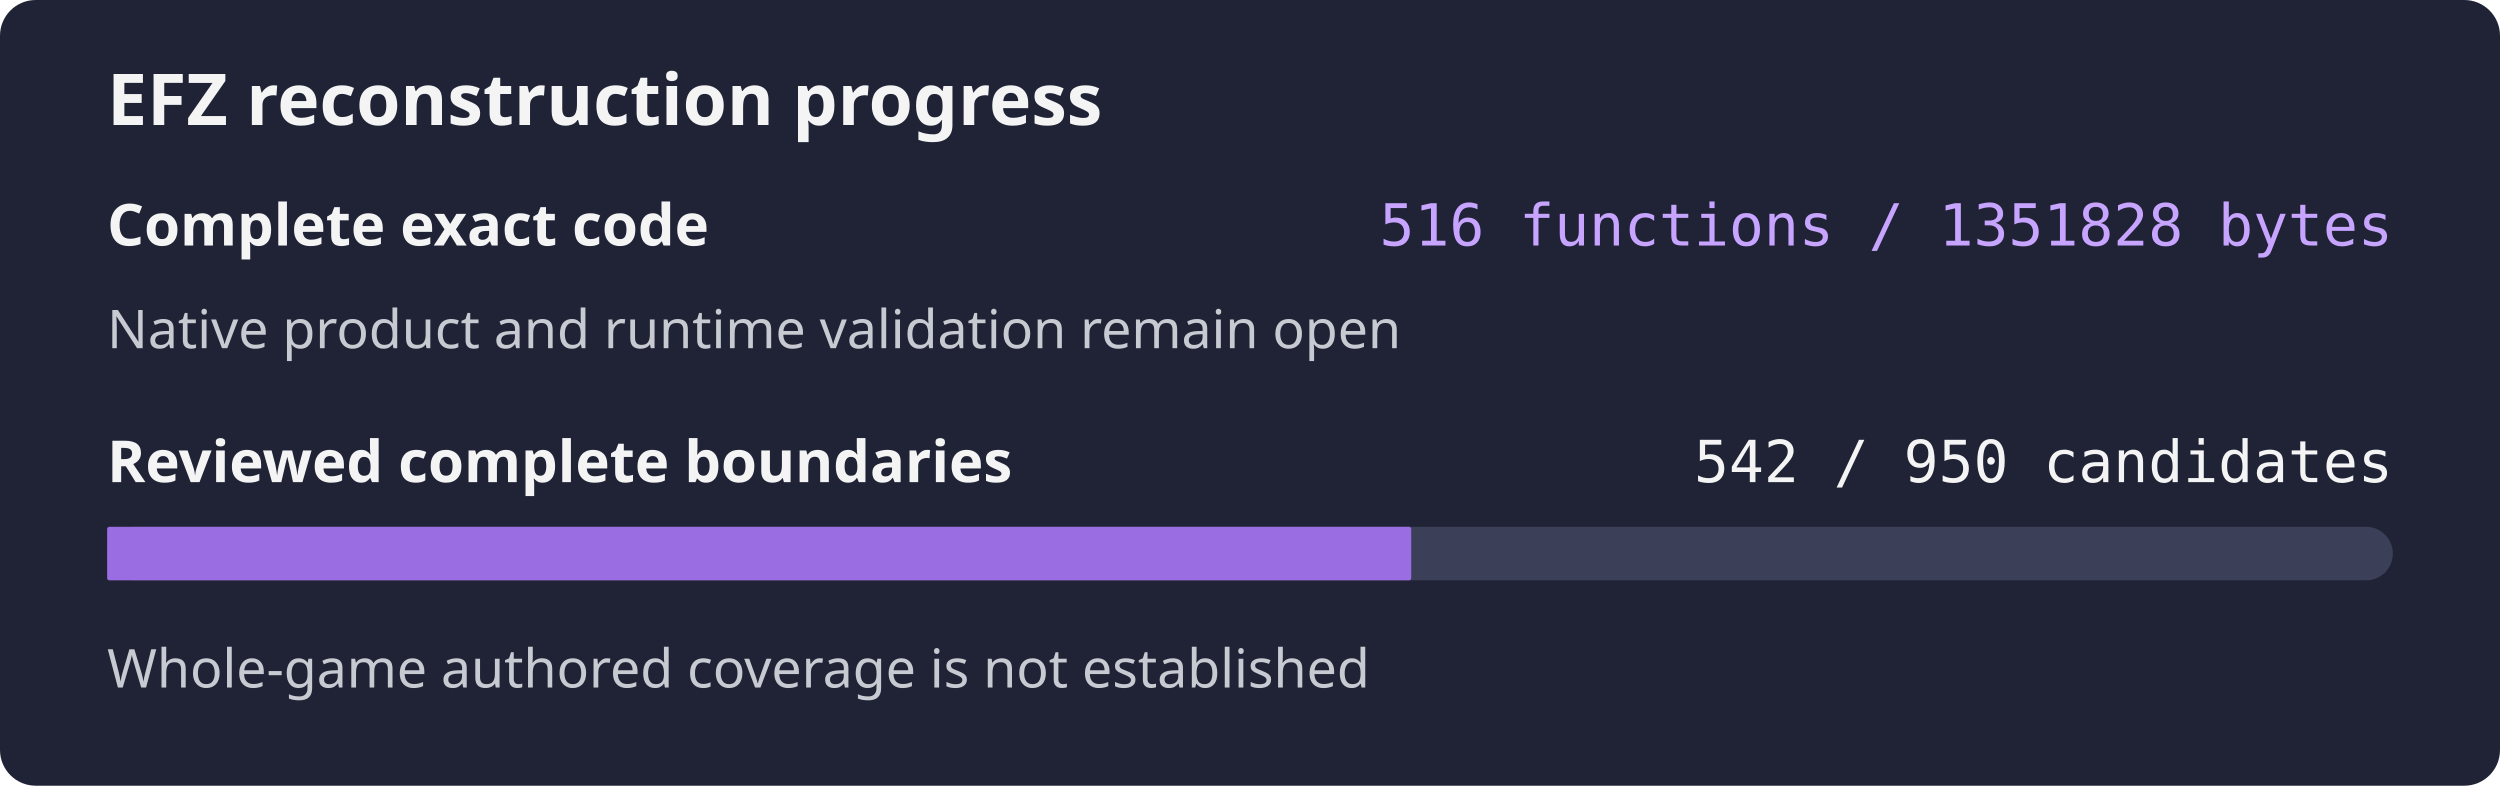
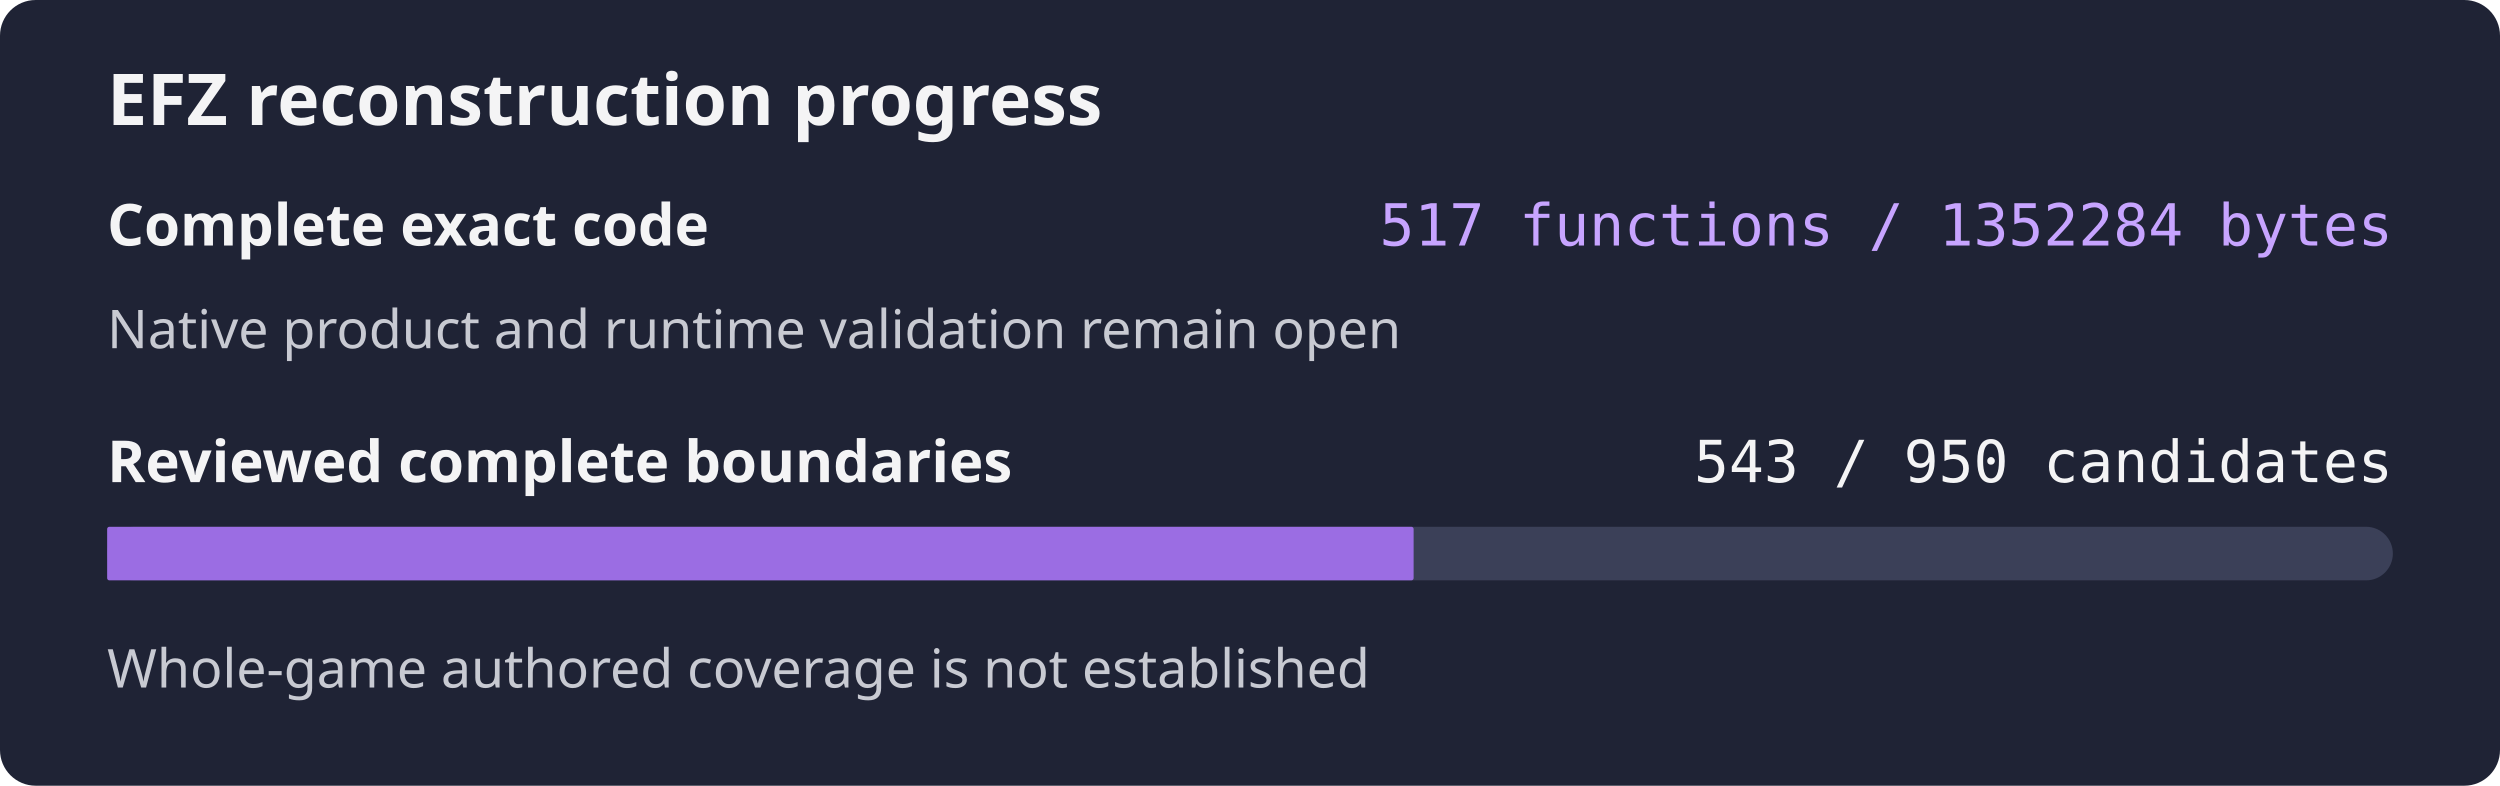
- <svg xmlns="http://www.w3.org/2000/svg" width="560" height="176" role="img" aria-label="EFZ reconstruction: 516 exact functions, 1351828 exact bytes; 542 reviewed boundaries out of 950 candidates">
+ <svg xmlns="http://www.w3.org/2000/svg" width="560" height="176" role="img" aria-label="EFZ reconstruction: 517 exact functions, 1352284 exact bytes; 543 reviewed boundaries out of 950 candidates">
  <rect width="560" height="176" rx="8" fill="#1f2335" />
  <text x="24" y="28" fill="#f4f4f5" font-family="sans-serif" font-size="16" font-weight="600">EFZ reconstruction progress</text>
  <text x="24" y="55" fill="#f4f4f5" font-family="sans-serif" font-size="13" font-weight="600">Complete exact code</text>
-   <text x="536" y="55" fill="#c7a4ff" text-anchor="end" font-family="monospace" font-size="13">516 functions / 1351828 bytes</text>
+   <text x="536" y="55" fill="#c7a4ff" text-anchor="end" font-family="monospace" font-size="13">517 functions / 1352284 bytes</text>
  <text x="24" y="78" fill="#c8cad2" font-family="sans-serif" font-size="12">Native product and runtime validation remain open</text>
  <text x="24" y="108" fill="#f4f4f5" font-family="sans-serif" font-size="13" font-weight="600">Reviewed complete boundaries</text>
-   <text x="536" y="108" fill="#f4f4f5" text-anchor="end" font-family="monospace" font-size="13">542 / 950 candidates</text>
+   <text x="536" y="108" fill="#f4f4f5" text-anchor="end" font-family="monospace" font-size="13">543 / 950 candidates</text>
  <rect x="24" y="118" width="512" height="12" rx="6" fill="#3b4058" />
-   <rect x="24" y="118" width="292.11" height="12" rx="0.5" fill="#9b6de3" />
+   <rect x="24" y="118" width="292.65" height="12" rx="0.5" fill="#9b6de3" />
  <text x="24" y="154" fill="#c8cad2" font-family="sans-serif" font-size="12">Whole-game authored coverage is not established</text>
</svg>
